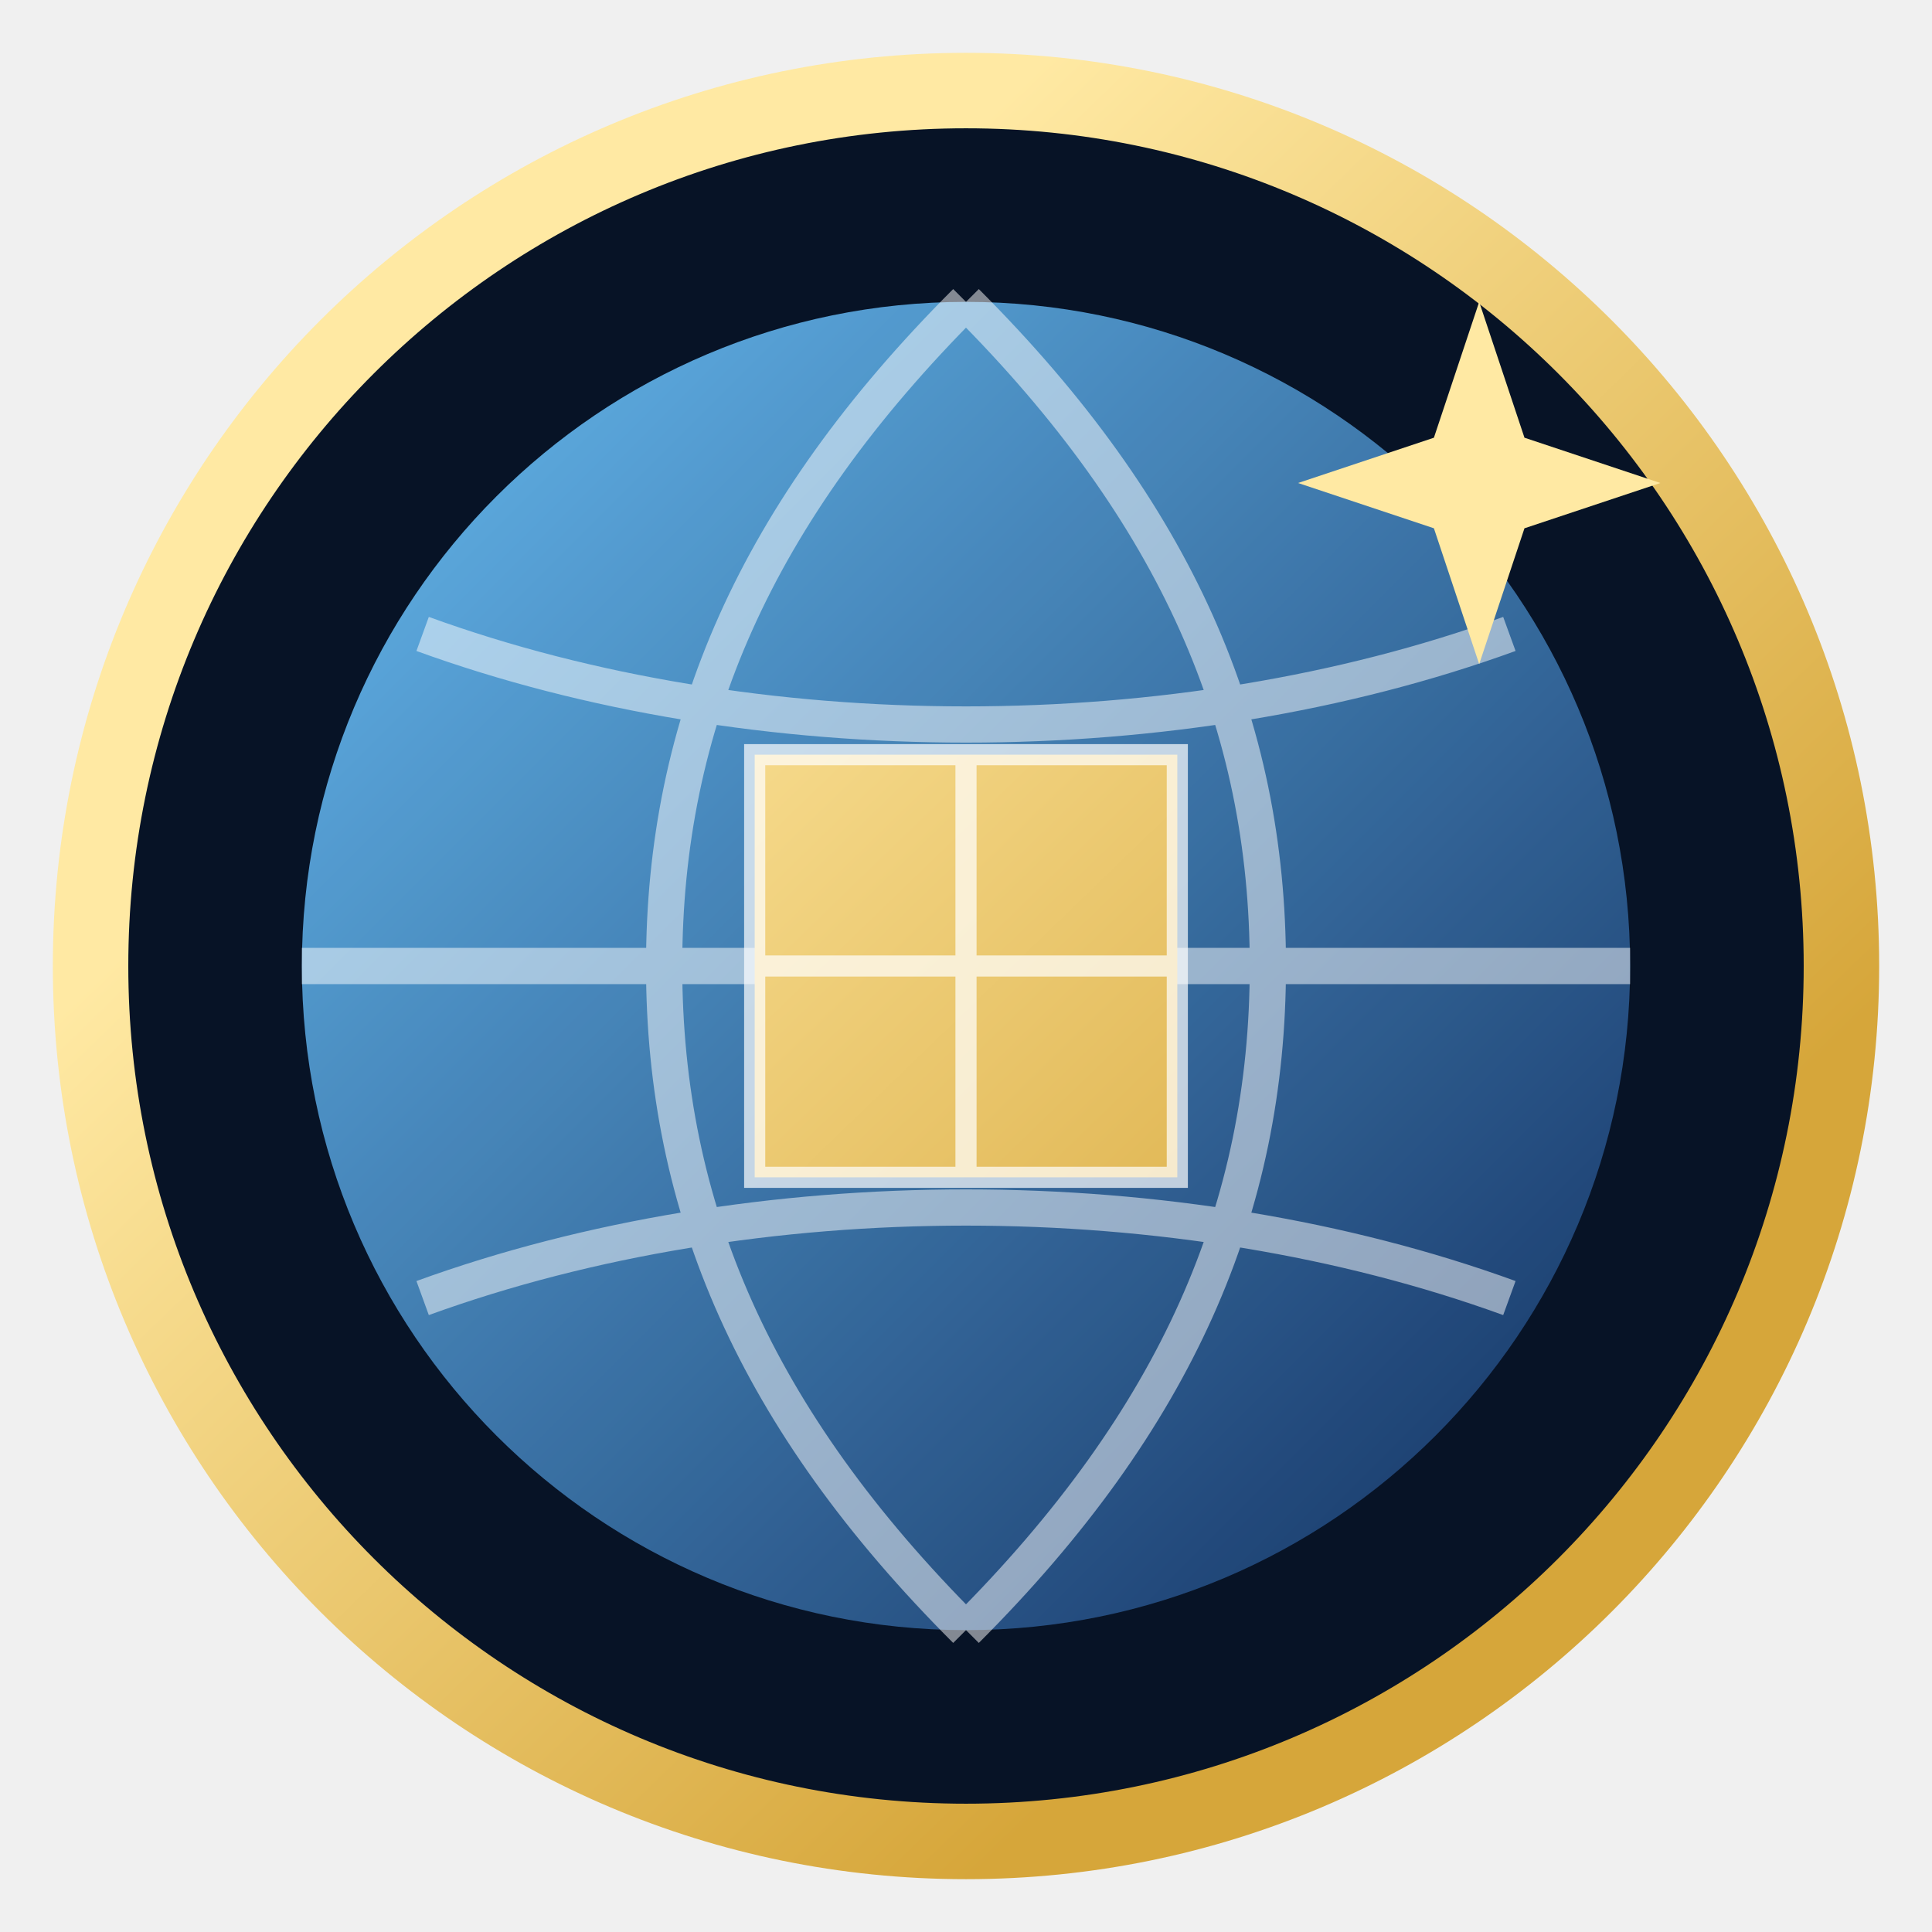
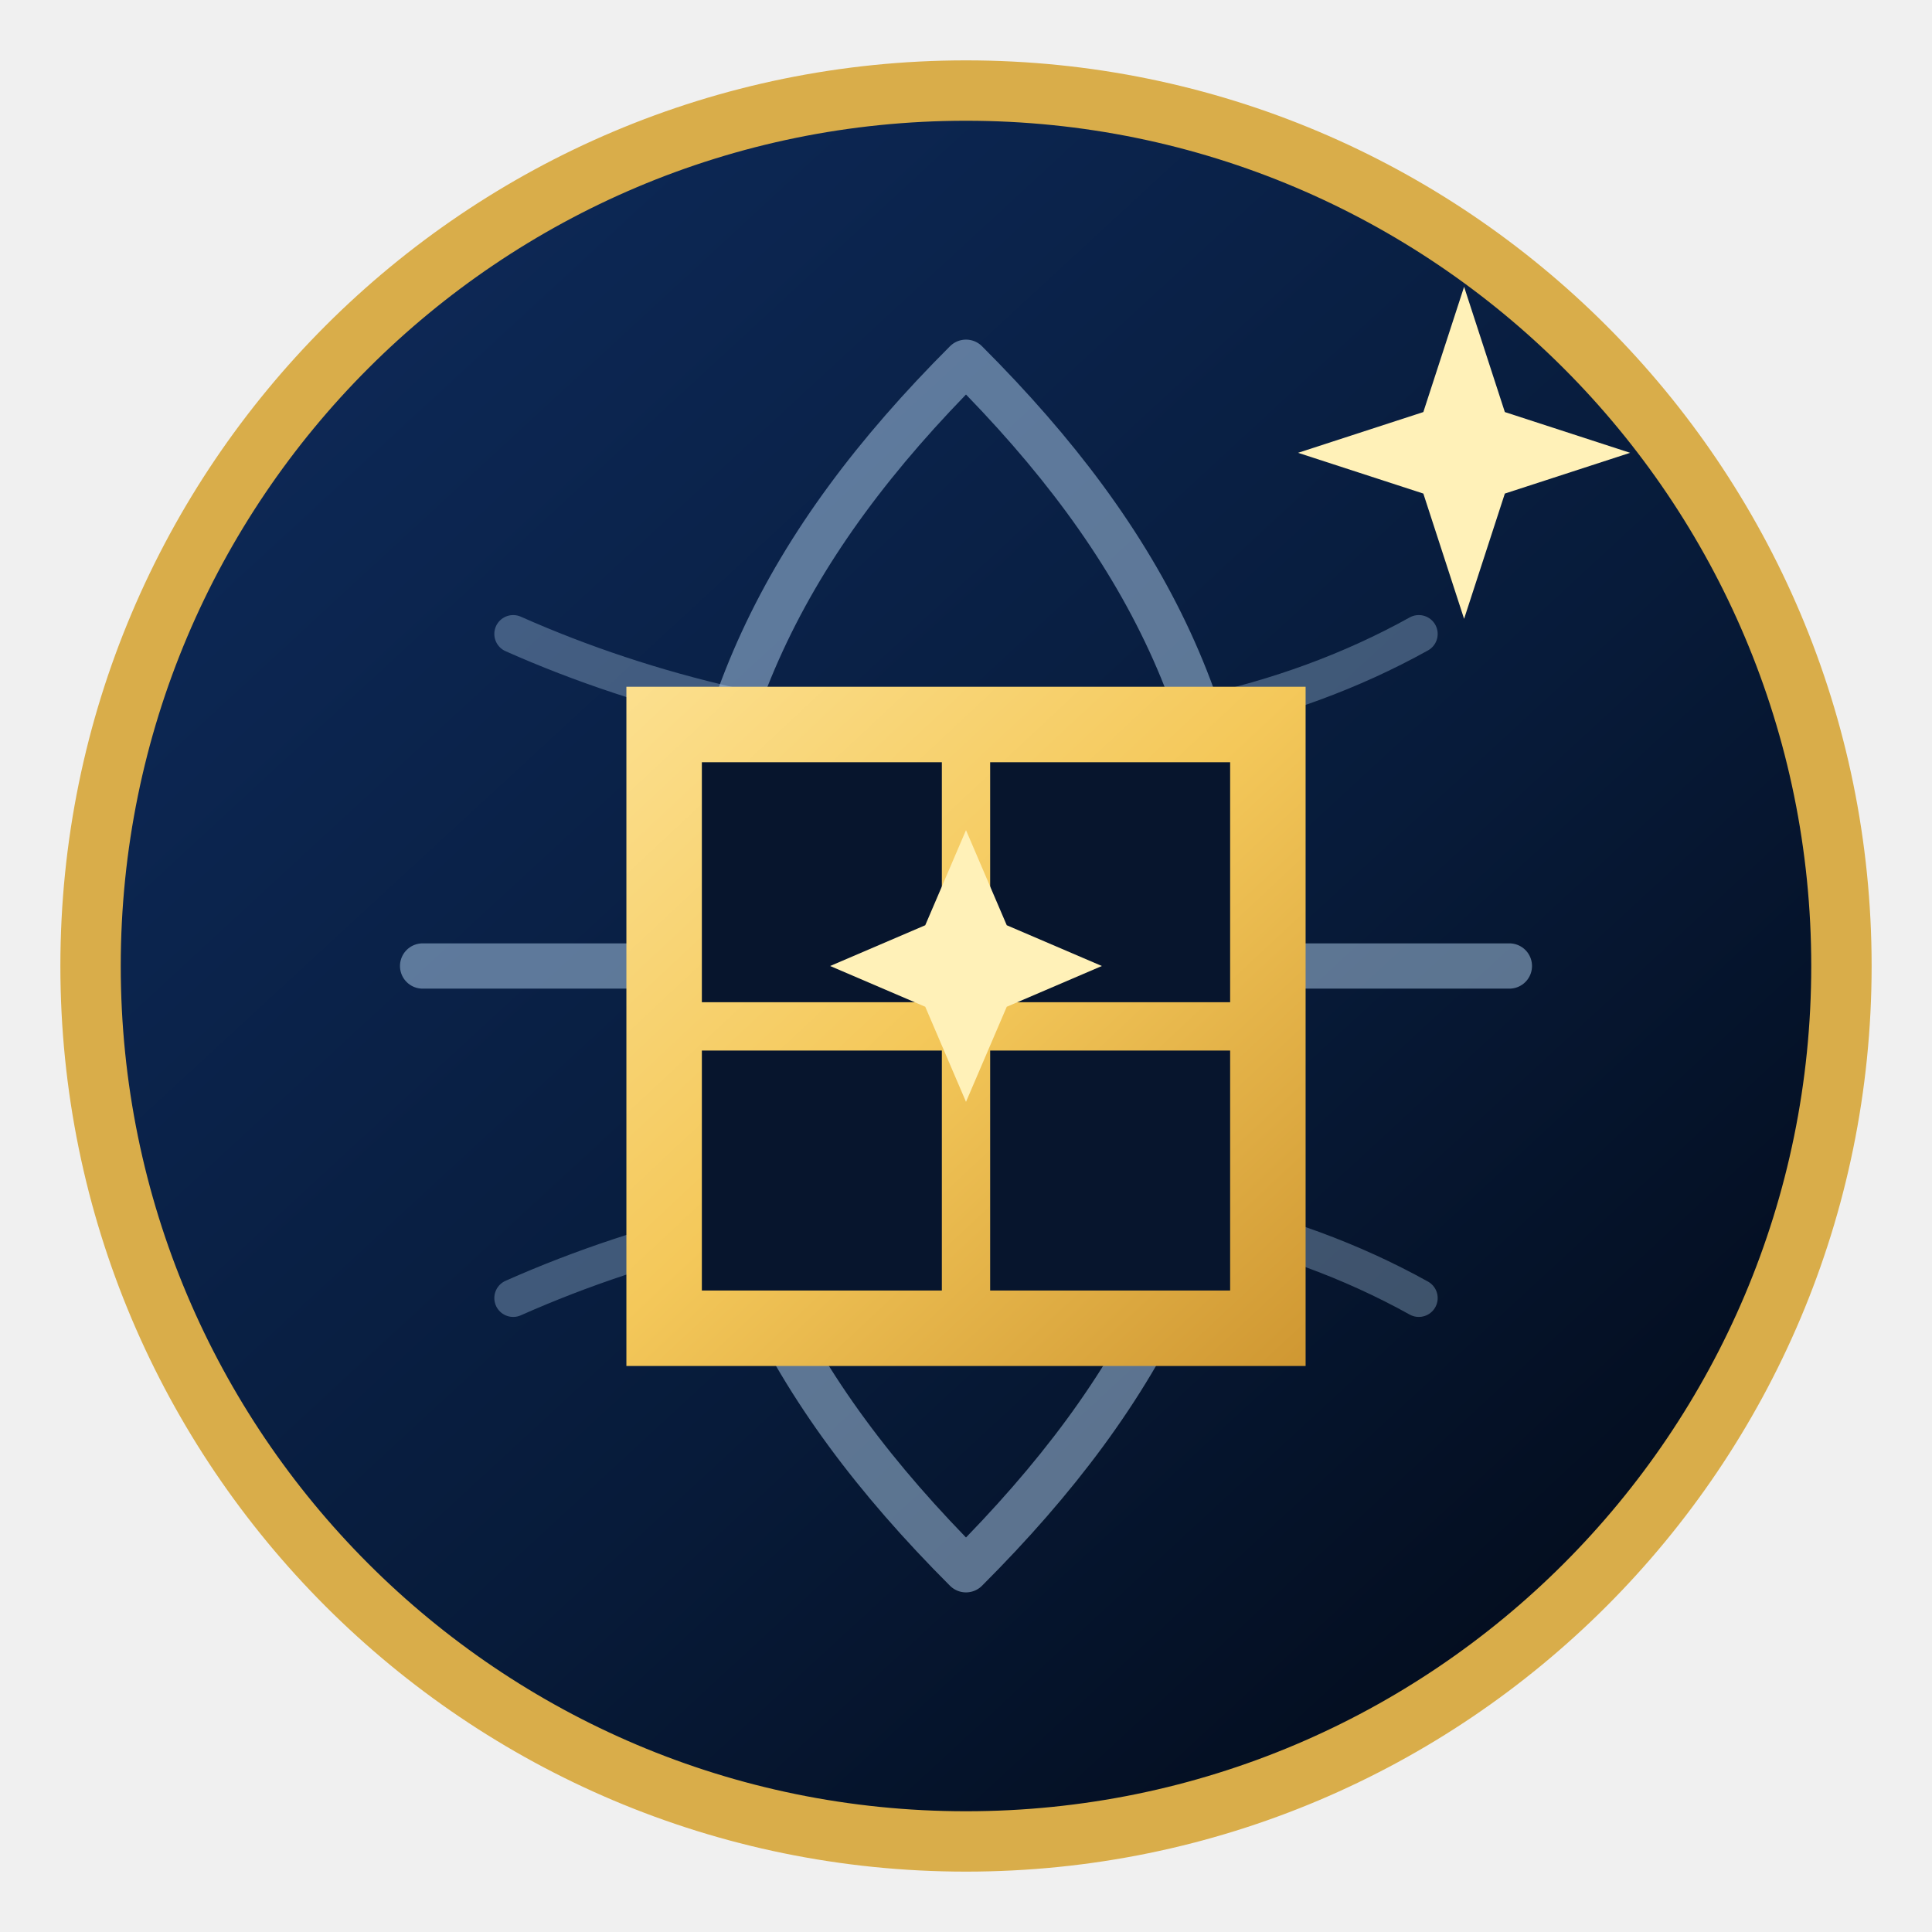
<svg xmlns="http://www.w3.org/2000/svg" viewBox="0 0 64 64" fill="none">
  <defs>
-     <linearGradient id="sky" x1="8" y1="8" x2="56" y2="56" gradientUnits="userSpaceOnUse">
-       <stop stop-color="#6EC8FF" />
-       <stop offset="1" stop-color="#102A5C" />
+     <linearGradient id="bg" x1="8" y1="6" x2="56" y2="58" gradientUnits="userSpaceOnUse">
+       <stop stop-color="#0E2A5A" />
+       <stop offset="0.58" stop-color="#071B3A" />
+       <stop offset="1" stop-color="#030A18" />
    </linearGradient>
-     <linearGradient id="gold" x1="18" y1="18" x2="47" y2="48" gradientUnits="userSpaceOnUse">
+     <linearGradient id="gold" x1="18" y1="17" x2="47" y2="48" gradientUnits="userSpaceOnUse">
      <stop stop-color="#FFE9A3" />
-       <stop offset="1" stop-color="#D6A63A" />
+       <stop offset="0.5" stop-color="#F4C85A" />
+       <stop offset="1" stop-color="#C58A27" />
    </linearGradient>
  </defs>
-   <circle cx="32" cy="32" r="29" fill="#071326" stroke="url(#gold)" stroke-width="2.5" />
-   <circle cx="32" cy="32" r="22" fill="url(#sky)" opacity=".95" />
-   <path d="M10 32h44M32 10c7 7 10 14 10 22s-3 15-10 22M32 10c-7 7-10 14-10 22s3 15 10 22M14 21c11 4 25 4 36 0M14 43c11-4 25-4 36 0" stroke="#fff" stroke-opacity=".5" stroke-width="1.2" />
-   <path d="M25 25h7v7h-7zM32 25h7v7h-7zM25 32h7v7h-7zM32 32h7v7h-7z" fill="url(#gold)" stroke="#fff" stroke-opacity=".7" stroke-width=".7" />
-   <path d="M49 10l1.5 4.5L55 16l-4.5 1.5L49 22l-1.5-4.5L43 16l4.5-1.5L49 10z" fill="#FFE9A3" />
+   <circle cx="32" cy="32" r="29" fill="url(#bg)" stroke="#D9AD4A" stroke-width="2" />
+   <path d="M14 32h36M32 12c6 6 9 12 9 20s-3 14-9 20M32 12c-6 6-9 12-9 20s3 14 9 20" stroke="#B9D8F5" stroke-opacity=".48" stroke-width="1.5" stroke-linecap="round" />
+   <path d="M17 21c9 4 21 5 30 0M17 43c9-4 21-5 30 0" stroke="#B9D8F5" stroke-opacity=".32" stroke-width="1.25" stroke-linecap="round" />
+   <path d="M22 24h20v20H22z" fill="#07152D" stroke="url(#gold)" stroke-width="2.5" />
+   <path d="M32 24v20M22 34h20" stroke="url(#gold)" stroke-width="1.6" stroke-linecap="round" />
+   <path d="M32 27.5l1.35 3.15 3.15 1.35-3.15 1.35L32 36.5l-1.35-3.15-3.15-1.35 3.15-1.35L32 27.5z" fill="#FFF1B8" />
+   <path d="M48.5 9.5l1.35 4.15L54 15l-4.15 1.35L48.5 20.5l-1.35-4.15L43 15l4.15-1.35L48.5 9.5z" fill="#FFF1B8" />
</svg>
